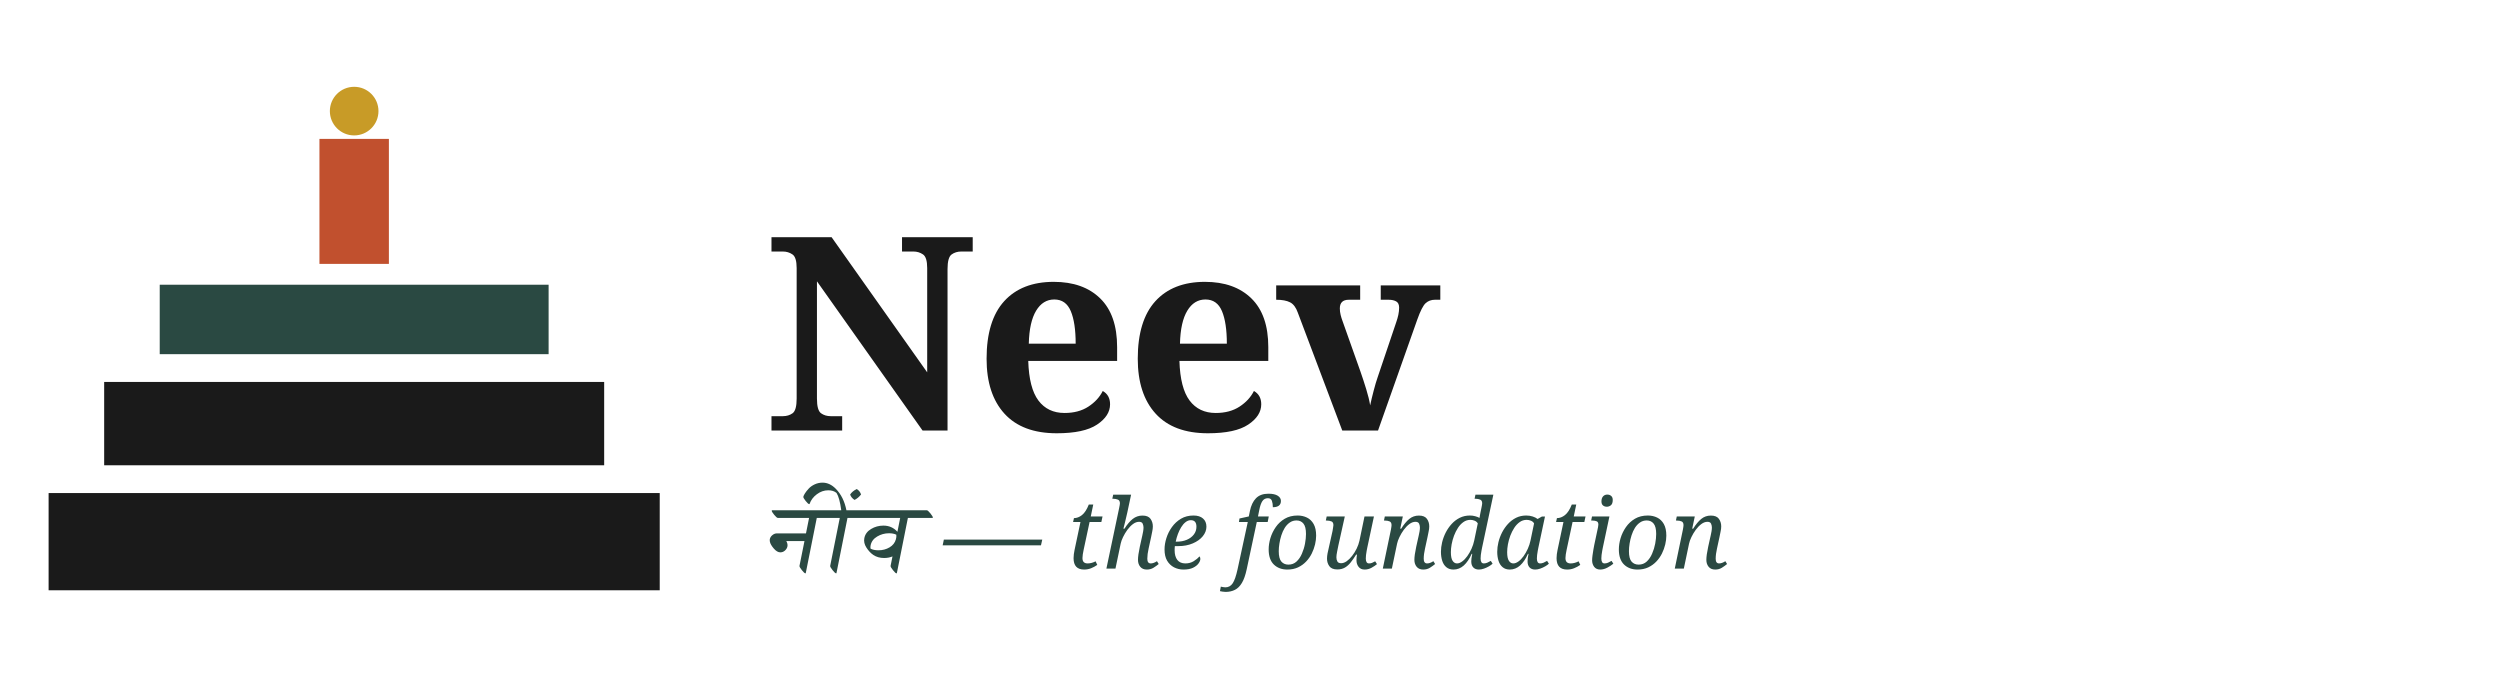
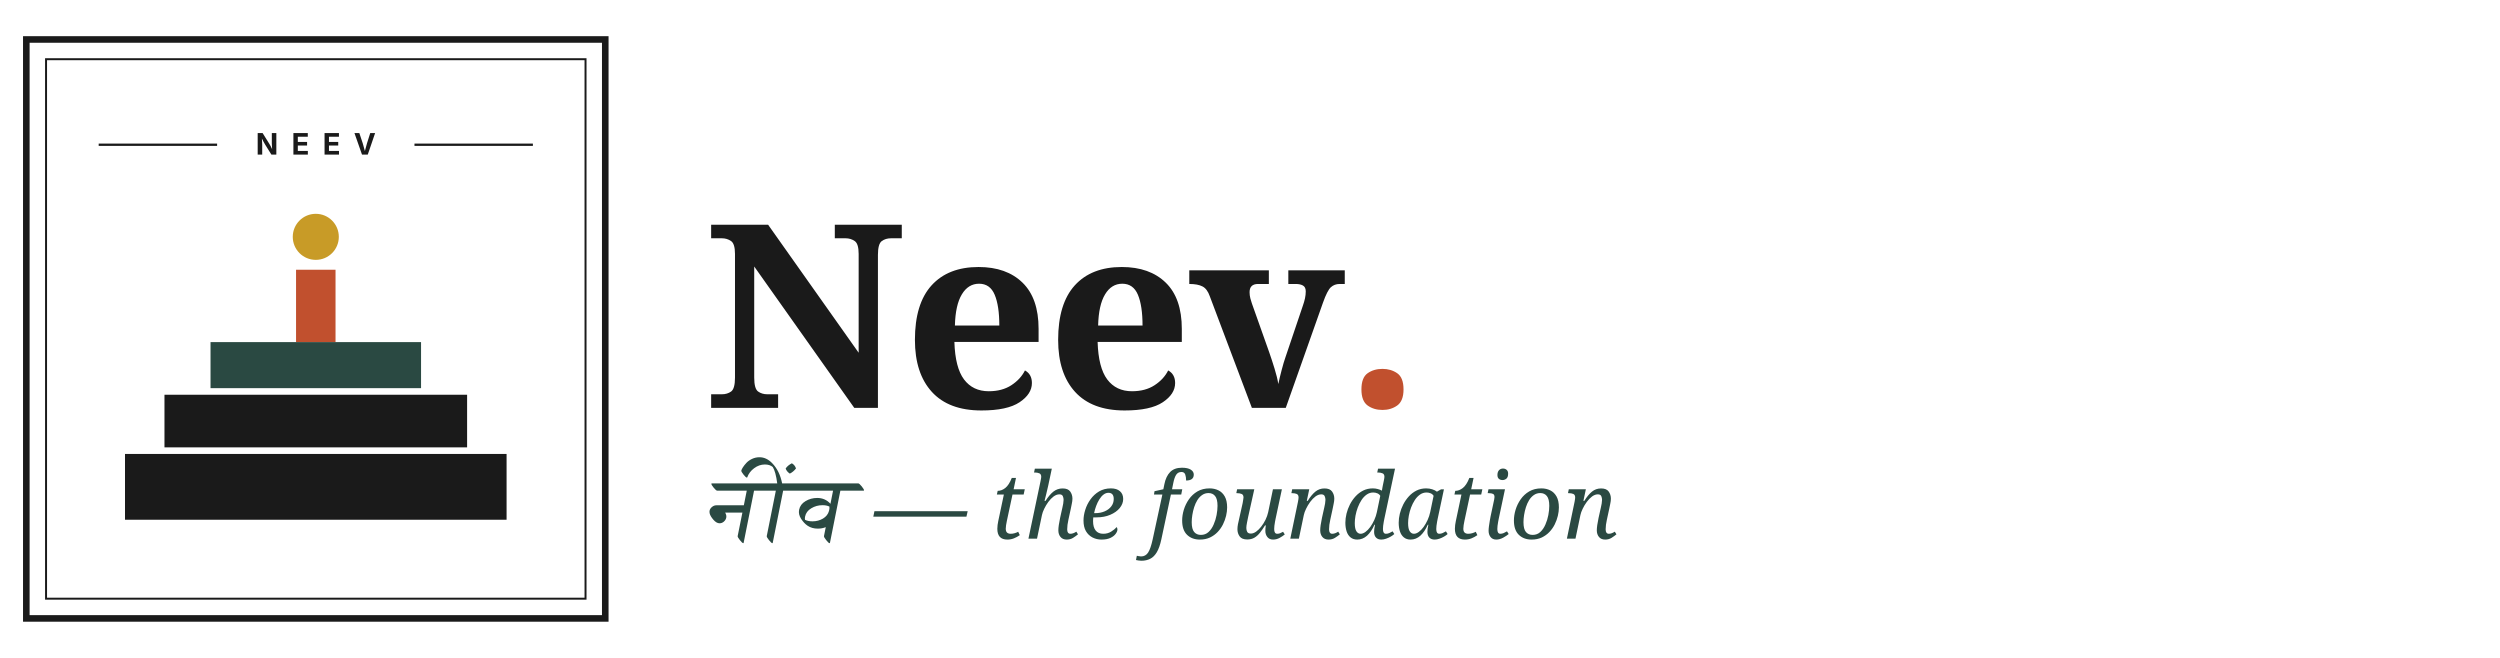
- <svg xmlns="http://www.w3.org/2000/svg" viewBox="0 0 720 200" role="img" aria-label="Neev">
-   <g>
-     <rect x="14" y="142" width="176" height="28" fill="#1a1a1a" />
-     <rect x="30" y="110" width="144" height="24" fill="#1a1a1a" />
-     <rect x="46" y="82" width="112" height="20" fill="#2a4942" />
-     <rect x="92" y="40" width="20" height="36" fill="#c1502e" />
-     <circle cx="102" cy="32" r="7" fill="#c89b27" />
+ <svg xmlns="http://www.w3.org/2000/svg" viewBox="0 0 760 200" role="img" aria-label="Neev">
+   <g transform="translate(8,12)">
+     <rect x="0" y="0" width="176" height="176" fill="none" stroke="#1a1a1a" stroke-width="2" />
+     <rect x="6" y="6" width="164" height="164" fill="none" stroke="#1a1a1a" stroke-width="0.6" />
+     <line x1="22" y1="32" x2="58" y2="32" stroke="#1a1a1a" stroke-width="0.7" />
+     <line x1="118" y1="32" x2="154" y2="32" stroke="#1a1a1a" stroke-width="0.7" />
+     <text x="88" y="35" text-anchor="middle" font-family="Inter, sans-serif" font-weight="700" font-size="9" letter-spacing="4" fill="#1a1a1a">NEEV</text>
+     <circle cx="88" cy="60" r="7" fill="#c89b27" />
+     <rect x="82" y="70" width="12" height="22" fill="#c1502e" />
+     <rect x="56" y="92" width="64" height="14" fill="#2a4942" />
+     <rect x="42" y="108" width="92" height="16" fill="#1a1a1a" />
+     <rect x="30" y="126" width="116" height="20" fill="#1a1a1a" />
  </g>
-   <g transform="translate(220,124)">
-     <text font-family="Playfair Display, Georgia, serif" font-weight="900" font-size="78" letter-spacing="-1" fill="#1a1a1a">Neev</text>
+   <g transform="translate(214,124)">
+     <text font-family="Playfair Display, Georgia, serif" font-weight="900" font-size="78" letter-spacing="-1" fill="#1a1a1a">Neev<tspan fill="#c1502e">.</tspan>
+     </text>
    <text x="0" y="40" font-family="Cormorant Garamond, Georgia, serif" font-style="italic" font-weight="500" font-size="28" fill="#2a4942">नींव — the foundation</text>
  </g>
</svg>
